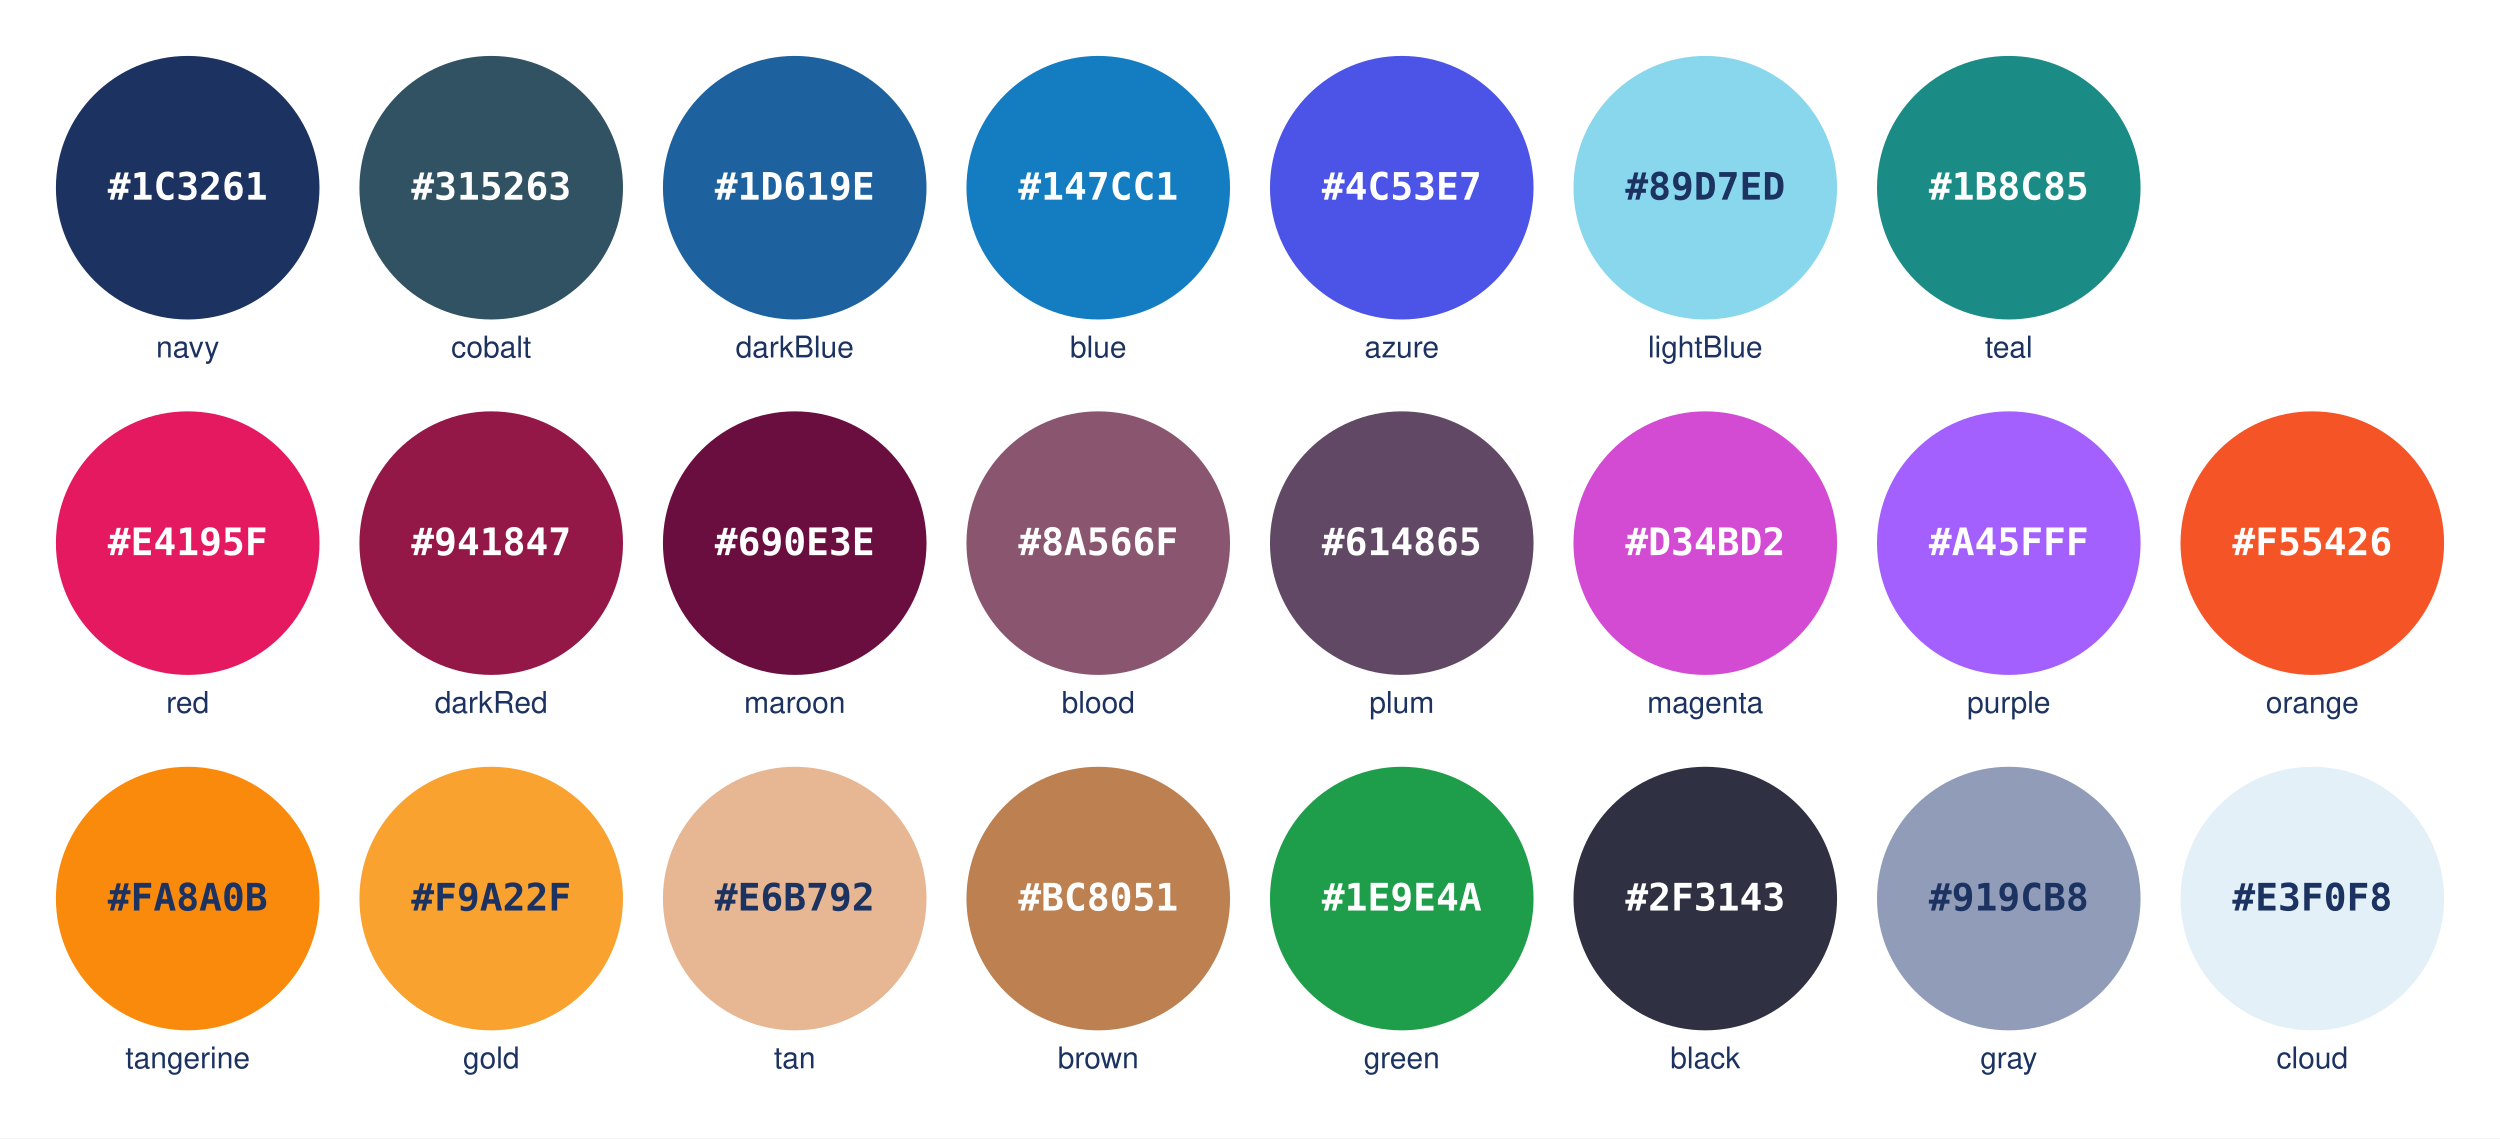
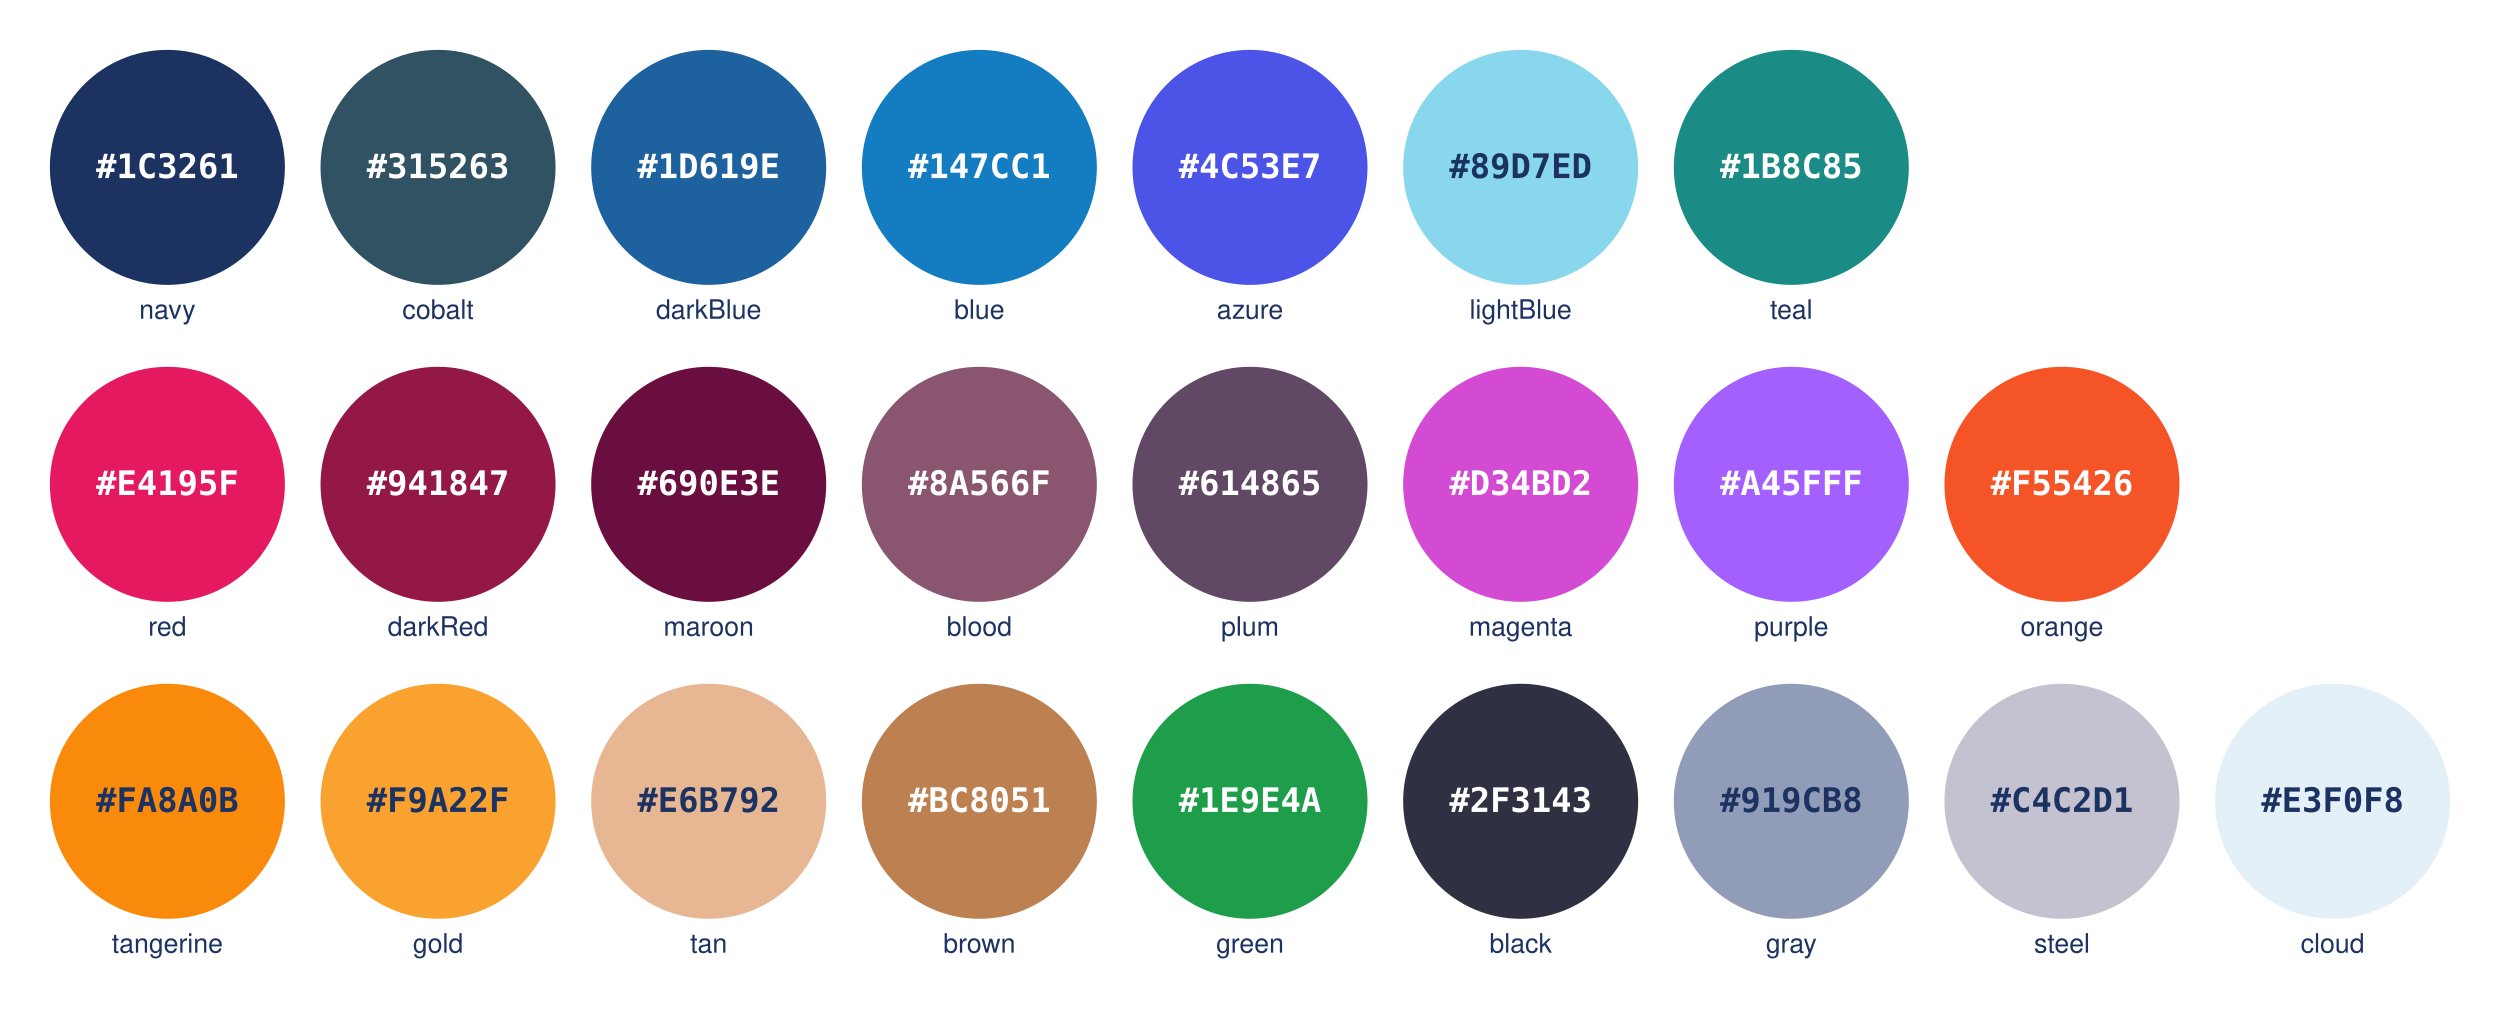
- <svg xmlns="http://www.w3.org/2000/svg" width="1252" height="570" viewBox="0 0 1252 570">
-   <rect width="1252" height="570" fill="#FFFFFF" />
+ <svg xmlns="http://www.w3.org/2000/svg" width="1404" height="570" viewBox="0 0 1404 570">
+   <rect width="1404" height="570" fill="#FFFFFF" />
  <circle cx="94.0" cy="94.0" r="66.0" fill="#1C3261" />
  <text x="94.0" y="100.0" text-anchor="middle" font-family="Menlo, monospace" font-size="19" font-weight="600" fill="#FFFFFF">#1C3261</text>
  <text x="94.0" y="179" text-anchor="middle" font-family="Helvetica, Arial, sans-serif" font-size="15" fill="#1C3261">navy</text>
  <circle cx="246.0" cy="94.0" r="66.0" fill="#315263" />
  <text x="246.0" y="100.0" text-anchor="middle" font-family="Menlo, monospace" font-size="19" font-weight="600" fill="#FFFFFF">#315263</text>
  <text x="246.0" y="179" text-anchor="middle" font-family="Helvetica, Arial, sans-serif" font-size="15" fill="#1C3261">cobalt</text>
  <circle cx="398.0" cy="94.0" r="66.0" fill="#1D619E" />
  <text x="398.0" y="100.0" text-anchor="middle" font-family="Menlo, monospace" font-size="19" font-weight="600" fill="#FFFFFF">#1D619E</text>
  <text x="398.0" y="179" text-anchor="middle" font-family="Helvetica, Arial, sans-serif" font-size="15" fill="#1C3261">darkBlue</text>
  <circle cx="550.0" cy="94.0" r="66.0" fill="#147CC1" />
  <text x="550.0" y="100.0" text-anchor="middle" font-family="Menlo, monospace" font-size="19" font-weight="600" fill="#FFFFFF">#147CC1</text>
  <text x="550.0" y="179" text-anchor="middle" font-family="Helvetica, Arial, sans-serif" font-size="15" fill="#1C3261">blue</text>
  <circle cx="702.0" cy="94.0" r="66.0" fill="#4C53E7" />
  <text x="702.0" y="100.0" text-anchor="middle" font-family="Menlo, monospace" font-size="19" font-weight="600" fill="#FFFFFF">#4C53E7</text>
  <text x="702.0" y="179" text-anchor="middle" font-family="Helvetica, Arial, sans-serif" font-size="15" fill="#1C3261">azure</text>
  <circle cx="854.0" cy="94.0" r="66.0" fill="#89D7ED" />
  <text x="854.0" y="100.0" text-anchor="middle" font-family="Menlo, monospace" font-size="19" font-weight="600" fill="#1C3261">#89D7ED</text>
  <text x="854.0" y="179" text-anchor="middle" font-family="Helvetica, Arial, sans-serif" font-size="15" fill="#1C3261">lightBlue</text>
  <circle cx="1006.0" cy="94.0" r="66.0" fill="#1B8C85" />
  <text x="1006.0" y="100.0" text-anchor="middle" font-family="Menlo, monospace" font-size="19" font-weight="600" fill="#FFFFFF">#1B8C85</text>
  <text x="1006.0" y="179" text-anchor="middle" font-family="Helvetica, Arial, sans-serif" font-size="15" fill="#1C3261">teal</text>
  <circle cx="94.0" cy="272.0" r="66.0" fill="#E4195F" />
  <text x="94.0" y="278.0" text-anchor="middle" font-family="Menlo, monospace" font-size="19" font-weight="600" fill="#FFFFFF">#E4195F</text>
  <text x="94.0" y="357" text-anchor="middle" font-family="Helvetica, Arial, sans-serif" font-size="15" fill="#1C3261">red</text>
  <circle cx="246.0" cy="272.0" r="66.0" fill="#941847" />
  <text x="246.0" y="278.0" text-anchor="middle" font-family="Menlo, monospace" font-size="19" font-weight="600" fill="#FFFFFF">#941847</text>
  <text x="246.0" y="357" text-anchor="middle" font-family="Helvetica, Arial, sans-serif" font-size="15" fill="#1C3261">darkRed</text>
  <circle cx="398.0" cy="272.0" r="66.0" fill="#690E3E" />
  <text x="398.0" y="278.0" text-anchor="middle" font-family="Menlo, monospace" font-size="19" font-weight="600" fill="#FFFFFF">#690E3E</text>
  <text x="398.0" y="357" text-anchor="middle" font-family="Helvetica, Arial, sans-serif" font-size="15" fill="#1C3261">maroon</text>
  <circle cx="550.0" cy="272.0" r="66.0" fill="#8A566F" />
  <text x="550.0" y="278.0" text-anchor="middle" font-family="Menlo, monospace" font-size="19" font-weight="600" fill="#FFFFFF">#8A566F</text>
  <text x="550.0" y="357" text-anchor="middle" font-family="Helvetica, Arial, sans-serif" font-size="15" fill="#1C3261">blood</text>
  <circle cx="702.0" cy="272.0" r="66.0" fill="#614865" />
  <text x="702.0" y="278.0" text-anchor="middle" font-family="Menlo, monospace" font-size="19" font-weight="600" fill="#FFFFFF">#614865</text>
  <text x="702.0" y="357" text-anchor="middle" font-family="Helvetica, Arial, sans-serif" font-size="15" fill="#1C3261">plum</text>
  <circle cx="854.0" cy="272.0" r="66.0" fill="#D34BD2" />
  <text x="854.0" y="278.0" text-anchor="middle" font-family="Menlo, monospace" font-size="19" font-weight="600" fill="#FFFFFF">#D34BD2</text>
  <text x="854.0" y="357" text-anchor="middle" font-family="Helvetica, Arial, sans-serif" font-size="15" fill="#1C3261">magenta</text>
  <circle cx="1006.0" cy="272.0" r="66.0" fill="#A45FFF" />
  <text x="1006.0" y="278.0" text-anchor="middle" font-family="Menlo, monospace" font-size="19" font-weight="600" fill="#FFFFFF">#A45FFF</text>
  <text x="1006.0" y="357" text-anchor="middle" font-family="Helvetica, Arial, sans-serif" font-size="15" fill="#1C3261">purple</text>
  <circle cx="1158.0" cy="272.0" r="66.0" fill="#F55426" />
  <text x="1158.0" y="278.0" text-anchor="middle" font-family="Menlo, monospace" font-size="19" font-weight="600" fill="#FFFFFF">#F55426</text>
  <text x="1158.0" y="357" text-anchor="middle" font-family="Helvetica, Arial, sans-serif" font-size="15" fill="#1C3261">orange</text>
  <circle cx="94.0" cy="450.0" r="66.0" fill="#FA8A0B" />
  <text x="94.0" y="456.0" text-anchor="middle" font-family="Menlo, monospace" font-size="19" font-weight="600" fill="#1C3261">#FA8A0B</text>
  <text x="94.0" y="535" text-anchor="middle" font-family="Helvetica, Arial, sans-serif" font-size="15" fill="#1C3261">tangerine</text>
  <circle cx="246.0" cy="450.0" r="66.0" fill="#F9A22F" />
  <text x="246.0" y="456.0" text-anchor="middle" font-family="Menlo, monospace" font-size="19" font-weight="600" fill="#1C3261">#F9A22F</text>
  <text x="246.0" y="535" text-anchor="middle" font-family="Helvetica, Arial, sans-serif" font-size="15" fill="#1C3261">gold</text>
  <circle cx="398.0" cy="450.0" r="66.0" fill="#E6B792" />
  <text x="398.0" y="456.0" text-anchor="middle" font-family="Menlo, monospace" font-size="19" font-weight="600" fill="#1C3261">#E6B792</text>
  <text x="398.0" y="535" text-anchor="middle" font-family="Helvetica, Arial, sans-serif" font-size="15" fill="#1C3261">tan</text>
  <circle cx="550.0" cy="450.0" r="66.0" fill="#BC8051" />
  <text x="550.0" y="456.0" text-anchor="middle" font-family="Menlo, monospace" font-size="19" font-weight="600" fill="#FFFFFF">#BC8051</text>
  <text x="550.0" y="535" text-anchor="middle" font-family="Helvetica, Arial, sans-serif" font-size="15" fill="#1C3261">brown</text>
  <circle cx="702.0" cy="450.0" r="66.0" fill="#1E9E4A" />
  <text x="702.0" y="456.0" text-anchor="middle" font-family="Menlo, monospace" font-size="19" font-weight="600" fill="#FFFFFF">#1E9E4A</text>
  <text x="702.0" y="535" text-anchor="middle" font-family="Helvetica, Arial, sans-serif" font-size="15" fill="#1C3261">green</text>
  <circle cx="854.0" cy="450.0" r="66.0" fill="#2F3143" />
  <text x="854.0" y="456.0" text-anchor="middle" font-family="Menlo, monospace" font-size="19" font-weight="600" fill="#FFFFFF">#2F3143</text>
  <text x="854.0" y="535" text-anchor="middle" font-family="Helvetica, Arial, sans-serif" font-size="15" fill="#1C3261">black</text>
  <circle cx="1006.0" cy="450.0" r="66.0" fill="#919CB8" />
  <text x="1006.0" y="456.0" text-anchor="middle" font-family="Menlo, monospace" font-size="19" font-weight="600" fill="#1C3261">#919CB8</text>
  <text x="1006.0" y="535" text-anchor="middle" font-family="Helvetica, Arial, sans-serif" font-size="15" fill="#1C3261">gray</text>
-   <circle cx="1158.0" cy="450.0" r="66.0" fill="#E3F0F8" />
-   <text x="1158.0" y="456.0" text-anchor="middle" font-family="Menlo, monospace" font-size="19" font-weight="600" fill="#1C3261">#E3F0F8</text>
-   <text x="1158.0" y="535" text-anchor="middle" font-family="Helvetica, Arial, sans-serif" font-size="15" fill="#1C3261">cloud</text>
+   <circle cx="1158.0" cy="450.0" r="66.0" fill="#C4C2D1" />
+   <text x="1158.0" y="456.0" text-anchor="middle" font-family="Menlo, monospace" font-size="19" font-weight="600" fill="#1C3261">#C4C2D1</text>
+   <text x="1158.0" y="535" text-anchor="middle" font-family="Helvetica, Arial, sans-serif" font-size="15" fill="#1C3261">steel</text>
+   <circle cx="1310.0" cy="450.0" r="66.0" fill="#E3F0F8" />
+   <text x="1310.0" y="456.0" text-anchor="middle" font-family="Menlo, monospace" font-size="19" font-weight="600" fill="#1C3261">#E3F0F8</text>
+   <text x="1310.0" y="535" text-anchor="middle" font-family="Helvetica, Arial, sans-serif" font-size="15" fill="#1C3261">cloud</text>
</svg>
